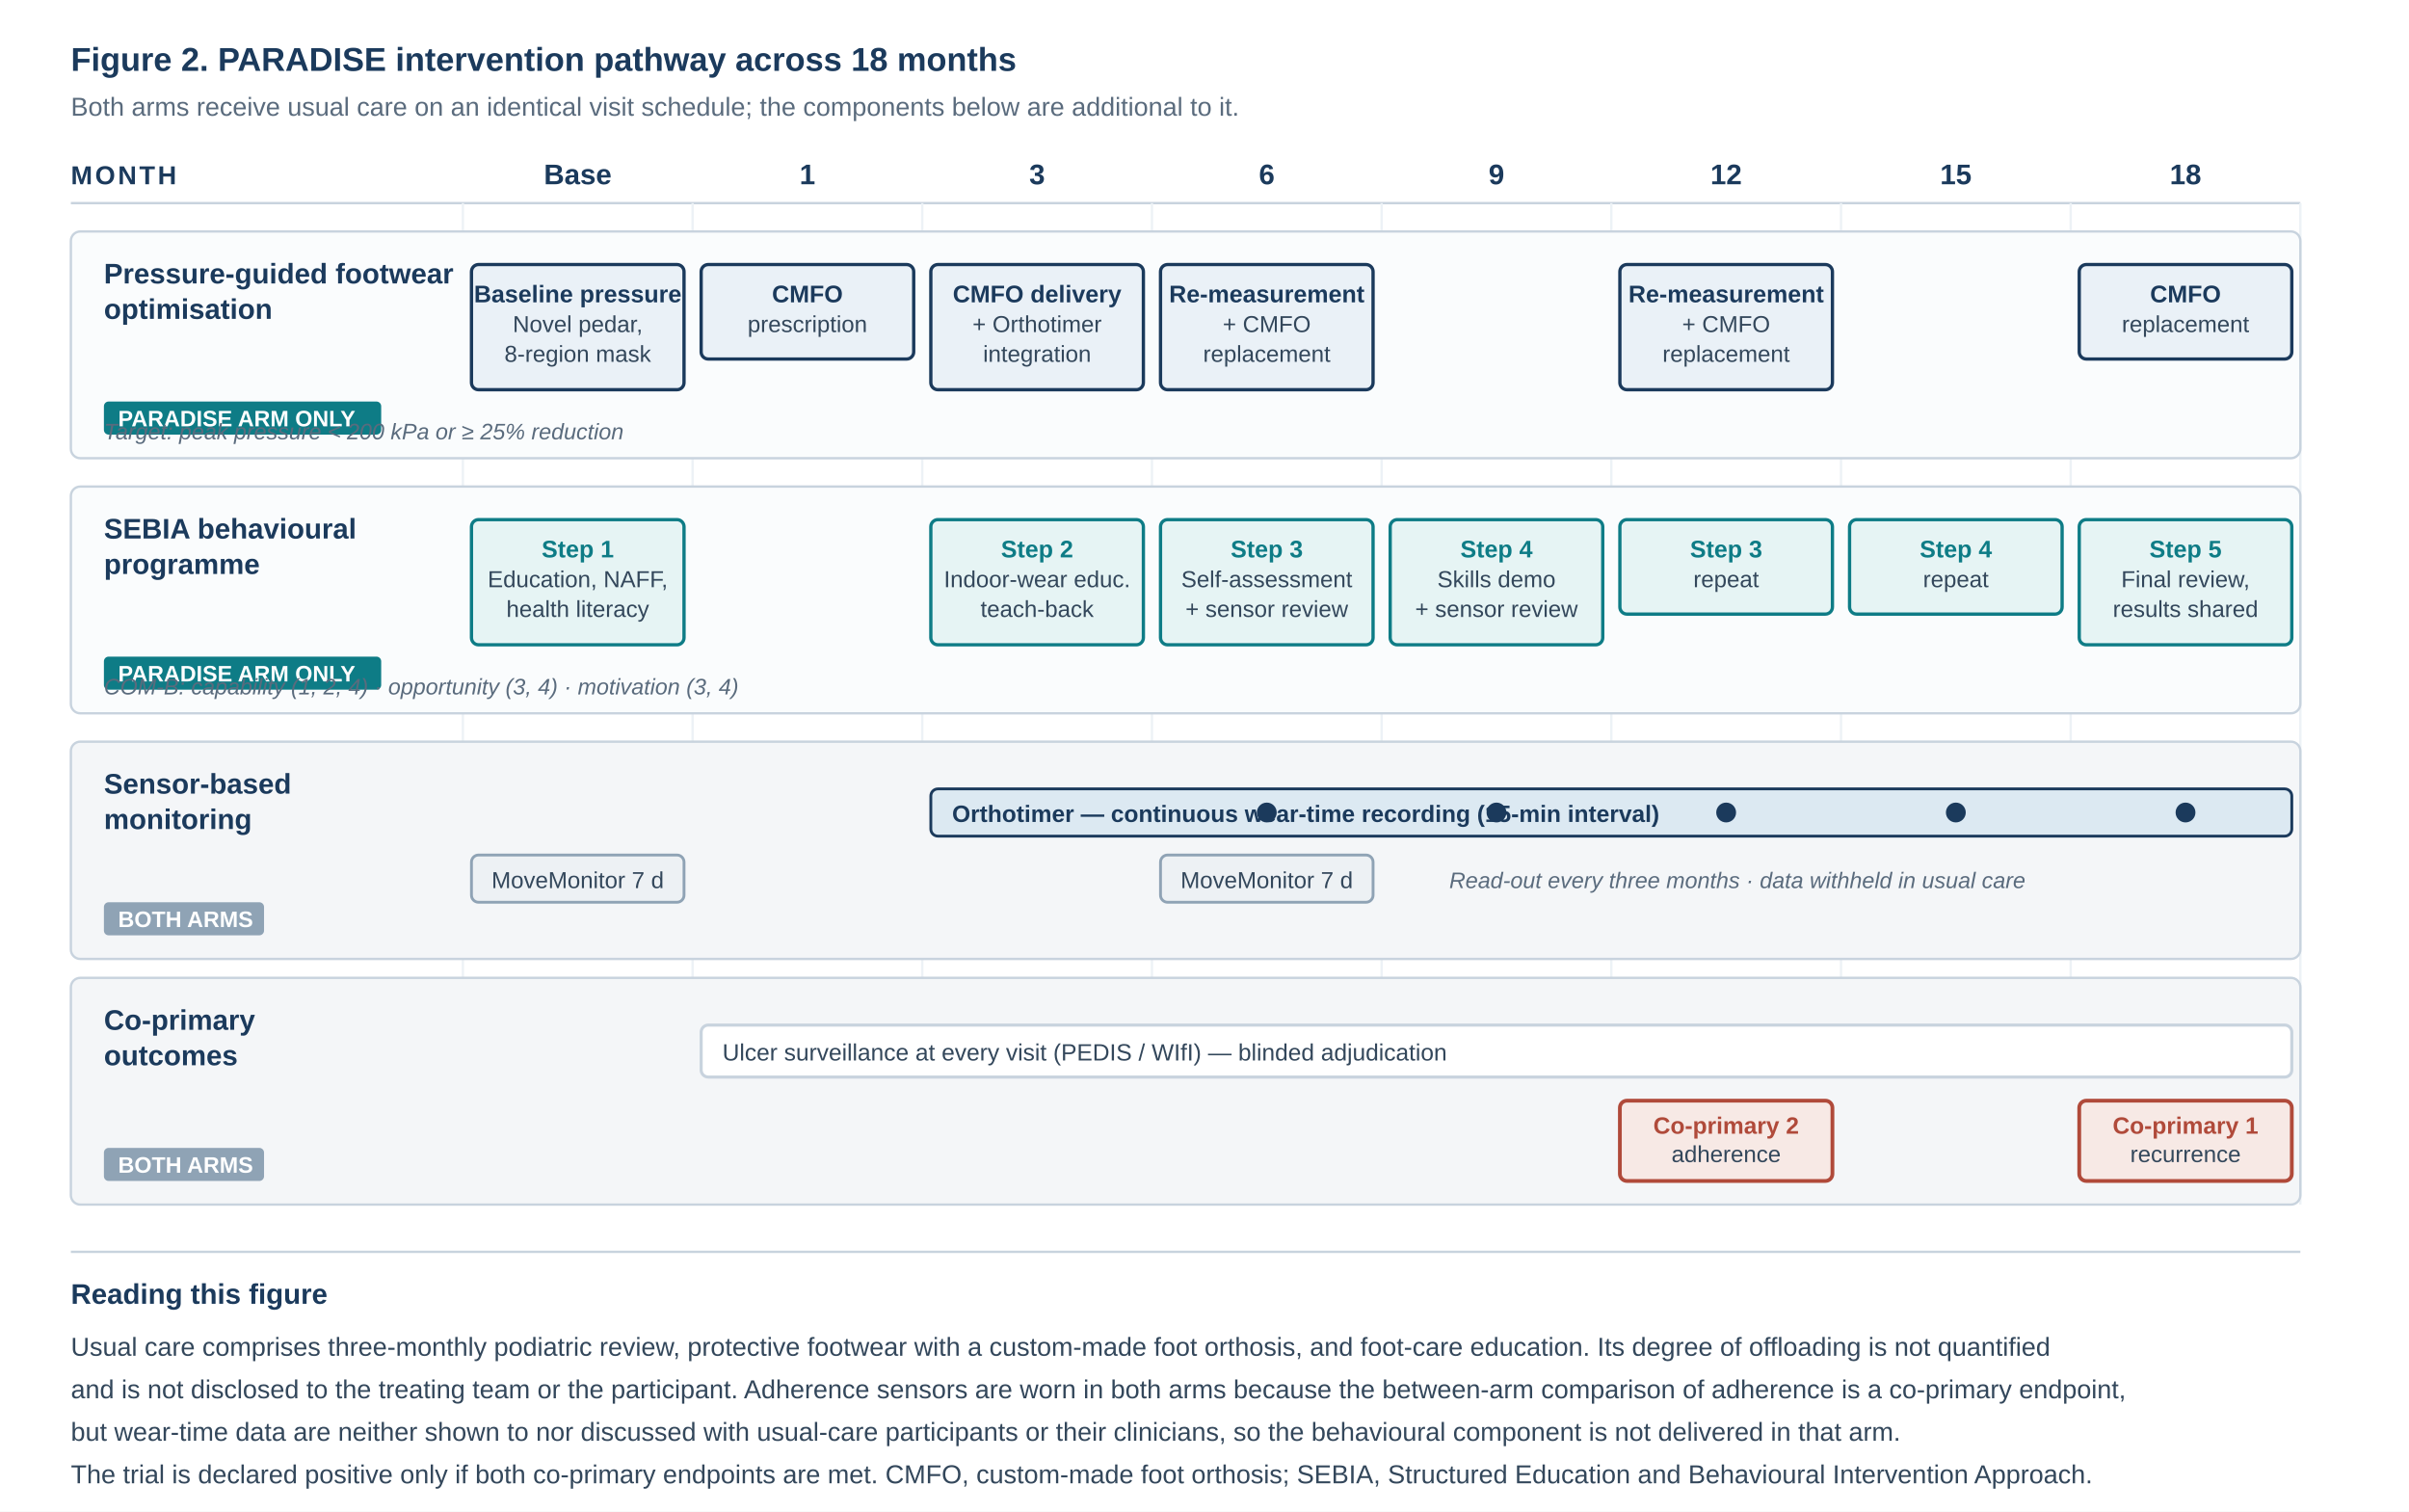
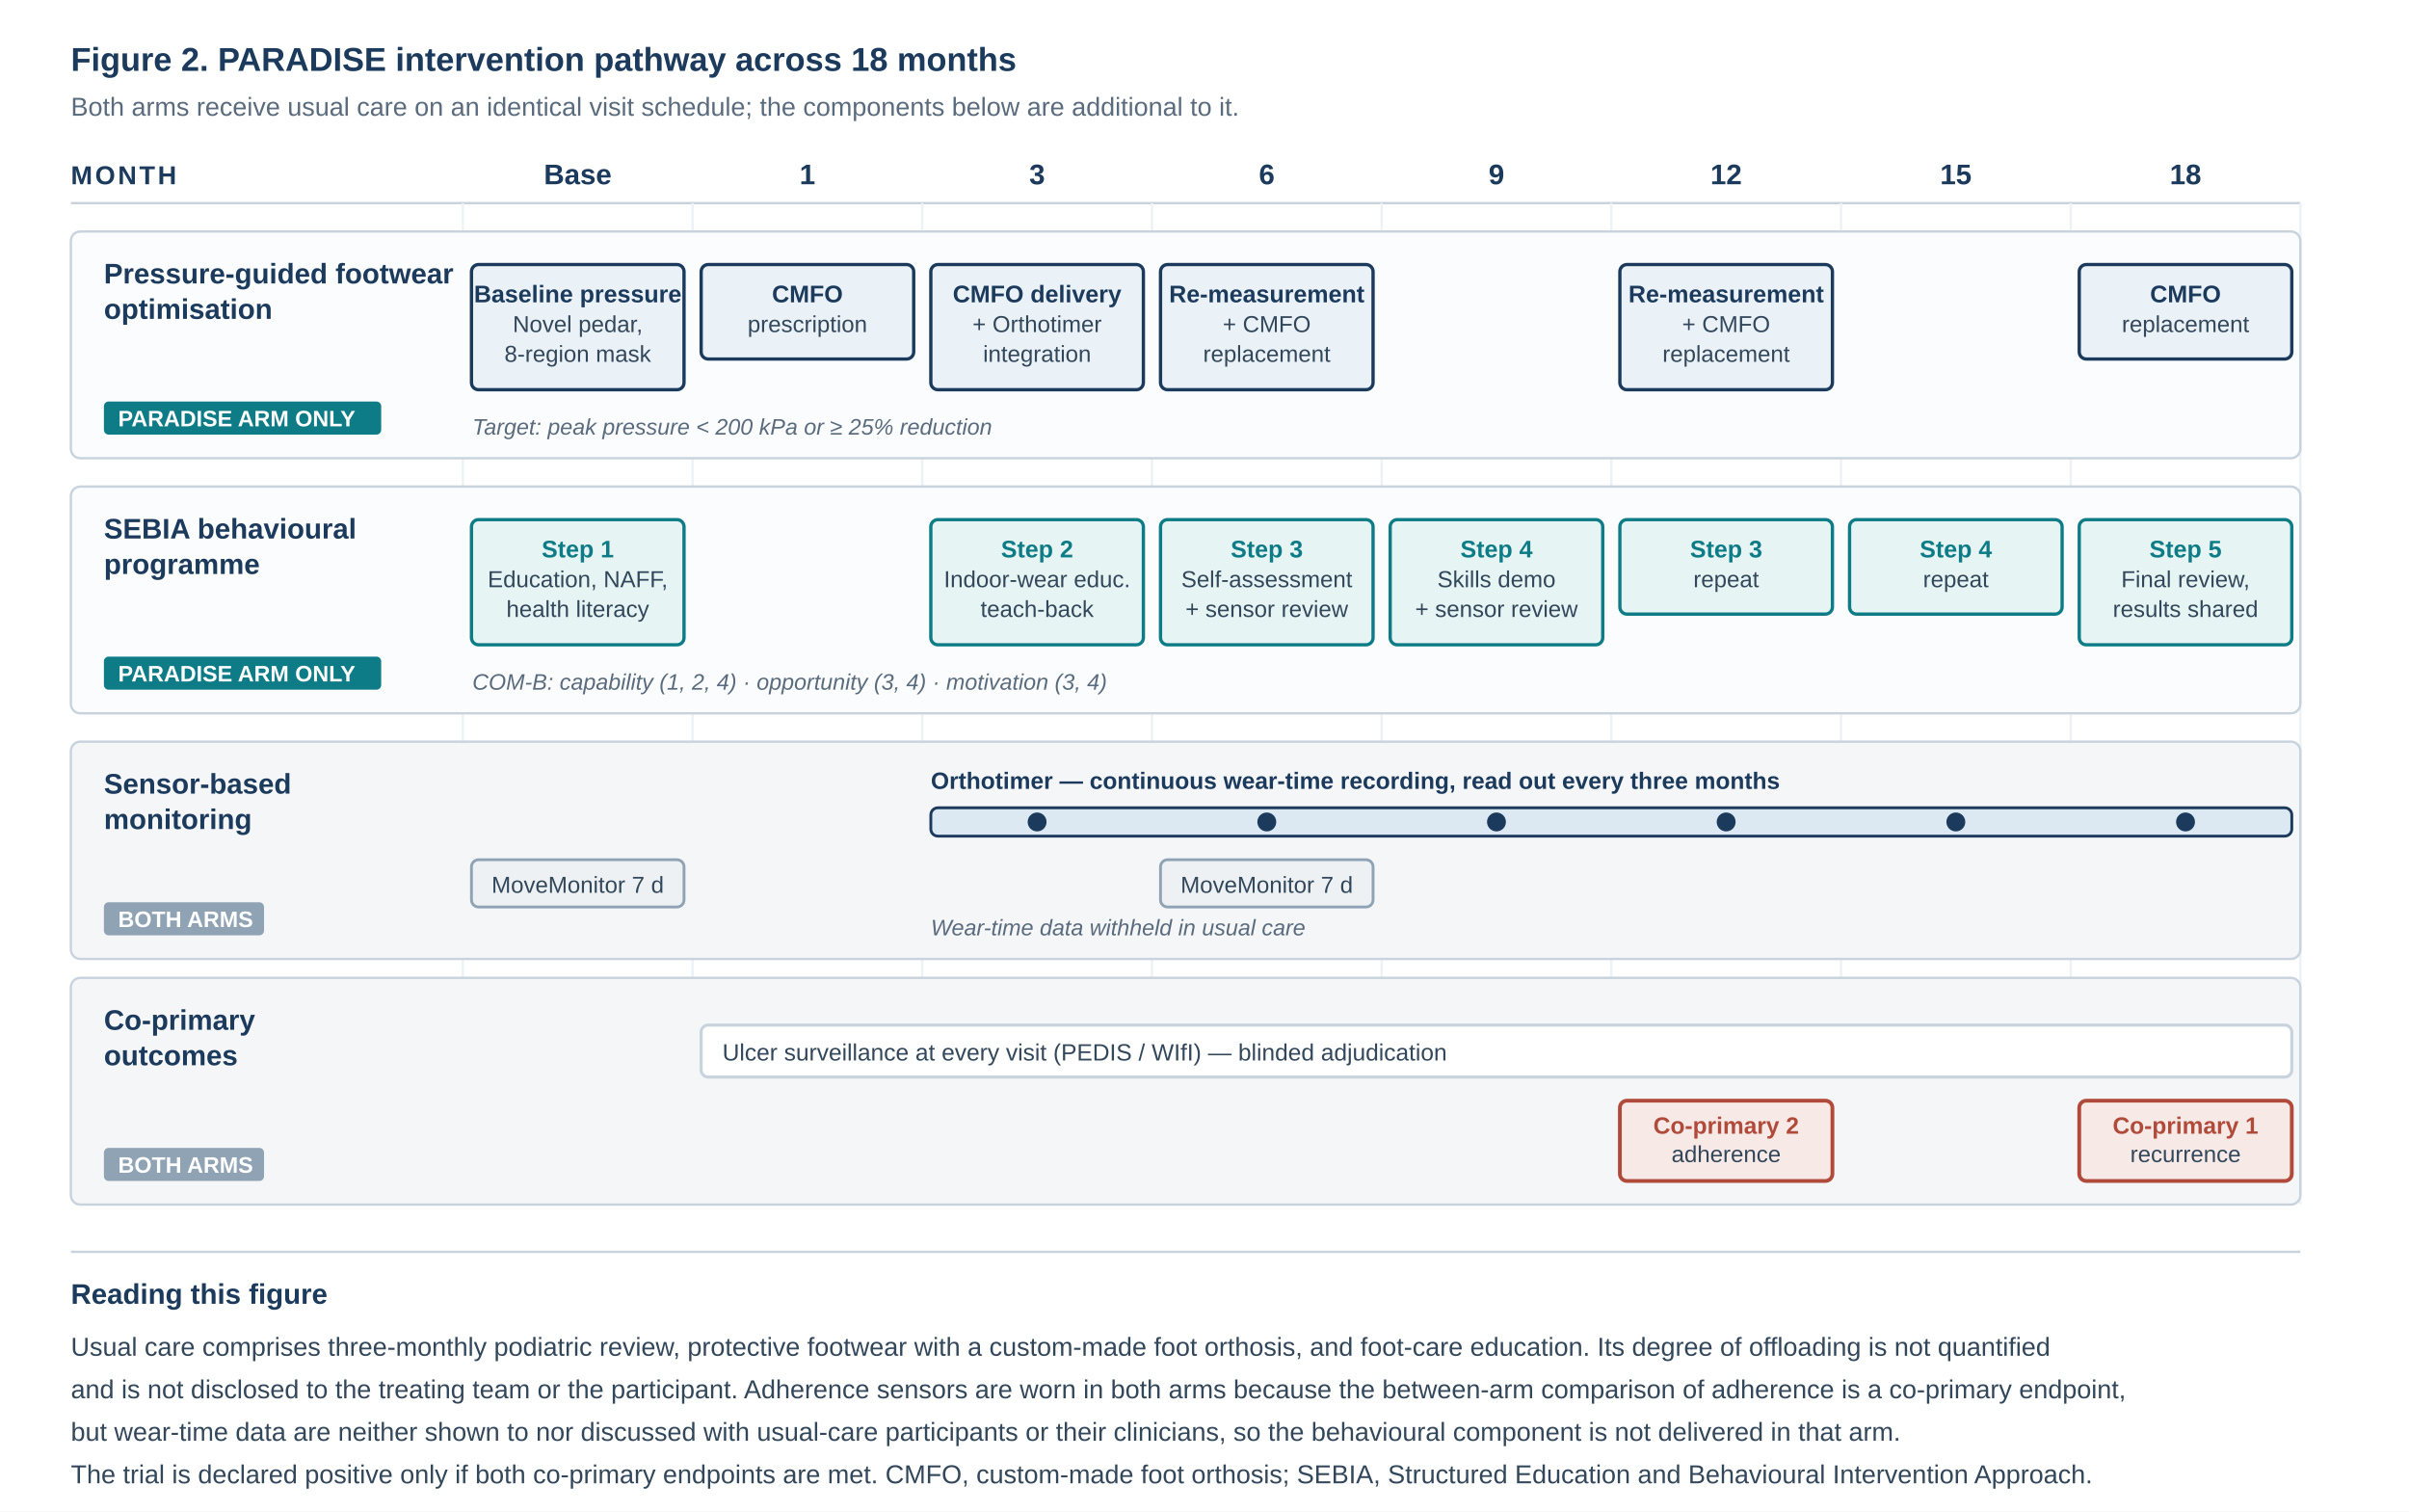
<svg xmlns="http://www.w3.org/2000/svg" viewBox="0 0 1020 640" width="1020" height="640" font-family="Arial, Helvetica, sans-serif">
  <defs>
    <marker id="ar" markerWidth="9" markerHeight="9" refX="8" refY="3" orient="auto">
      <path d="M0,0 L0,6 L8,3 z" fill="#1B3A5C" />
    </marker>
    <marker id="arT" markerWidth="9" markerHeight="9" refX="8" refY="3" orient="auto">
      <path d="M0,0 L0,6 L8,3 z" fill="#0E7C86" />
    </marker>
  </defs>
  <rect width="1020" height="640" fill="#FFFFFF" />
  <text x="30" y="30" font-size="14" fill="#1B3A5C" font-weight="bold">Figure 2. PARADISE intervention pathway across 18 months</text>
  <text x="30" y="49" font-size="11" fill="#5A6B7D">Both arms receive usual care on an identical visit schedule; the components below are additional to it.</text>
  <text x="30" y="78" font-size="11" fill="#1B3A5C" font-weight="bold" letter-spacing="1.1">MONTH</text>
  <text x="244.625" y="78" font-size="12" fill="#1B3A5C" font-weight="bold" text-anchor="middle">Base</text>
  <text x="341.875" y="78" font-size="12" fill="#1B3A5C" font-weight="bold" text-anchor="middle">1</text>
  <text x="439.125" y="78" font-size="12" fill="#1B3A5C" font-weight="bold" text-anchor="middle">3</text>
  <text x="536.375" y="78" font-size="12" fill="#1B3A5C" font-weight="bold" text-anchor="middle">6</text>
  <text x="633.625" y="78" font-size="12" fill="#1B3A5C" font-weight="bold" text-anchor="middle">9</text>
  <text x="730.875" y="78" font-size="12" fill="#1B3A5C" font-weight="bold" text-anchor="middle">12</text>
  <text x="828.125" y="78" font-size="12" fill="#1B3A5C" font-weight="bold" text-anchor="middle">15</text>
  <text x="925.375" y="78" font-size="12" fill="#1B3A5C" font-weight="bold" text-anchor="middle">18</text>
  <line x1="30" y1="86" x2="974" y2="86" stroke="#C8D3DE" stroke-width="1" />
  <line x1="196" y1="86" x2="196" y2="510" stroke="#EDF2F6" stroke-width="1" />
  <line x1="293.25" y1="86" x2="293.25" y2="510" stroke="#EDF2F6" stroke-width="1" />
  <line x1="390.5" y1="86" x2="390.5" y2="510" stroke="#EDF2F6" stroke-width="1" />
  <line x1="487.75" y1="86" x2="487.75" y2="510" stroke="#EDF2F6" stroke-width="1" />
  <line x1="585" y1="86" x2="585" y2="510" stroke="#EDF2F6" stroke-width="1" />
  <line x1="682.25" y1="86" x2="682.25" y2="510" stroke="#EDF2F6" stroke-width="1" />
  <line x1="779.5" y1="86" x2="779.5" y2="510" stroke="#EDF2F6" stroke-width="1" />
  <line x1="876.75" y1="86" x2="876.75" y2="510" stroke="#EDF2F6" stroke-width="1" />
  <line x1="974" y1="86" x2="974" y2="510" stroke="#EDF2F6" stroke-width="1" />
  <rect x="30" y="98" width="944" height="96" rx="4" fill="#FAFCFD" stroke="#C8D3DE" stroke-width="1" />
  <text x="44" y="120" font-size="12" fill="#1B3A5C" font-weight="bold">Pressure-guided footwear</text>
  <text x="44" y="135" font-size="12" fill="#1B3A5C" font-weight="bold">optimisation</text>
  <rect x="44" y="170" width="117.4" height="14" rx="2" fill="#0E7C86" />
  <text x="50" y="180.5" font-size="9.5" fill="#FFFFFF" font-weight="bold">PARADISE ARM ONLY</text>
  <rect x="199.625" y="112" width="90" height="53" rx="3" fill="#EAF1F7" stroke="#1B3A5C" stroke-width="1.4" />
  <text x="244.625" y="128" font-size="10.2" fill="#1B3A5C" font-weight="bold" text-anchor="middle">Baseline pressure</text>
  <text x="244.625" y="140.6" font-size="9.8" fill="#33475B" text-anchor="middle">Novel pedar,</text>
  <text x="244.625" y="153.2" font-size="9.8" fill="#33475B" text-anchor="middle">8-region mask</text>
  <rect x="296.875" y="112" width="90" height="40" rx="3" fill="#EAF1F7" stroke="#1B3A5C" stroke-width="1.4" />
  <text x="341.875" y="128" font-size="10.2" fill="#1B3A5C" font-weight="bold" text-anchor="middle">CMFO</text>
  <text x="341.875" y="140.6" font-size="9.8" fill="#33475B" text-anchor="middle">prescription</text>
  <rect x="394.125" y="112" width="90" height="53" rx="3" fill="#EAF1F7" stroke="#1B3A5C" stroke-width="1.4" />
  <text x="439.125" y="128" font-size="10.2" fill="#1B3A5C" font-weight="bold" text-anchor="middle">CMFO delivery</text>
  <text x="439.125" y="140.6" font-size="9.8" fill="#33475B" text-anchor="middle">+ Orthotimer</text>
  <text x="439.125" y="153.2" font-size="9.8" fill="#33475B" text-anchor="middle">integration</text>
  <rect x="491.375" y="112" width="90" height="53" rx="3" fill="#EAF1F7" stroke="#1B3A5C" stroke-width="1.4" />
  <text x="536.375" y="128" font-size="10.2" fill="#1B3A5C" font-weight="bold" text-anchor="middle">Re-measurement</text>
  <text x="536.375" y="140.6" font-size="9.8" fill="#33475B" text-anchor="middle">+ CMFO</text>
  <text x="536.375" y="153.2" font-size="9.8" fill="#33475B" text-anchor="middle">replacement</text>
  <rect x="685.875" y="112" width="90" height="53" rx="3" fill="#EAF1F7" stroke="#1B3A5C" stroke-width="1.4" />
  <text x="730.875" y="128" font-size="10.2" fill="#1B3A5C" font-weight="bold" text-anchor="middle">Re-measurement</text>
  <text x="730.875" y="140.6" font-size="9.8" fill="#33475B" text-anchor="middle">+ CMFO</text>
  <text x="730.875" y="153.2" font-size="9.8" fill="#33475B" text-anchor="middle">replacement</text>
  <rect x="880.375" y="112" width="90" height="40" rx="3" fill="#EAF1F7" stroke="#1B3A5C" stroke-width="1.4" />
  <text x="925.375" y="128" font-size="10.2" fill="#1B3A5C" font-weight="bold" text-anchor="middle">CMFO</text>
  <text x="925.375" y="140.6" font-size="9.8" fill="#33475B" text-anchor="middle">replacement</text>
-   <text x="44" y="186" font-size="9.5" fill="#5A6B7D" font-style="italic">Target: peak pressure &lt; 200 kPa or ≥ 25% reduction</text>
+   <text x="200" y="184" font-size="9.5" fill="#5A6B7D" font-style="italic">Target: peak pressure &lt; 200 kPa or ≥ 25% reduction</text>
  <rect x="30" y="206" width="944" height="96" rx="4" fill="#FAFCFD" stroke="#C8D3DE" stroke-width="1" />
  <text x="44" y="228" font-size="12" fill="#1B3A5C" font-weight="bold">SEBIA behavioural</text>
  <text x="44" y="243" font-size="12" fill="#1B3A5C" font-weight="bold">programme</text>
  <rect x="44" y="278" width="117.4" height="14" rx="2" fill="#0E7C86" />
  <text x="50" y="288.5" font-size="9.5" fill="#FFFFFF" font-weight="bold">PARADISE ARM ONLY</text>
  <rect x="199.625" y="220" width="90" height="53" rx="3" fill="#E6F4F4" stroke="#0E7C86" stroke-width="1.4" />
  <text x="244.625" y="236" font-size="10.2" fill="#0E7C86" font-weight="bold" text-anchor="middle">Step 1</text>
  <text x="244.625" y="248.6" font-size="9.8" fill="#33475B" text-anchor="middle">Education, NAFF,</text>
  <text x="244.625" y="261.2" font-size="9.8" fill="#33475B" text-anchor="middle">health literacy</text>
  <rect x="394.125" y="220" width="90" height="53" rx="3" fill="#E6F4F4" stroke="#0E7C86" stroke-width="1.4" />
  <text x="439.125" y="236" font-size="10.2" fill="#0E7C86" font-weight="bold" text-anchor="middle">Step 2</text>
  <text x="439.125" y="248.6" font-size="9.8" fill="#33475B" text-anchor="middle">Indoor-wear educ.</text>
  <text x="439.125" y="261.2" font-size="9.8" fill="#33475B" text-anchor="middle">teach-back</text>
  <rect x="491.375" y="220" width="90" height="53" rx="3" fill="#E6F4F4" stroke="#0E7C86" stroke-width="1.4" />
  <text x="536.375" y="236" font-size="10.2" fill="#0E7C86" font-weight="bold" text-anchor="middle">Step 3</text>
  <text x="536.375" y="248.6" font-size="9.8" fill="#33475B" text-anchor="middle">Self-assessment</text>
  <text x="536.375" y="261.2" font-size="9.8" fill="#33475B" text-anchor="middle">+ sensor review</text>
  <rect x="588.625" y="220" width="90" height="53" rx="3" fill="#E6F4F4" stroke="#0E7C86" stroke-width="1.4" />
  <text x="633.625" y="236" font-size="10.2" fill="#0E7C86" font-weight="bold" text-anchor="middle">Step 4</text>
  <text x="633.625" y="248.6" font-size="9.8" fill="#33475B" text-anchor="middle">Skills demo</text>
  <text x="633.625" y="261.2" font-size="9.8" fill="#33475B" text-anchor="middle">+ sensor review</text>
  <rect x="685.875" y="220" width="90" height="40" rx="3" fill="#E6F4F4" stroke="#0E7C86" stroke-width="1.4" />
  <text x="730.875" y="236" font-size="10.2" fill="#0E7C86" font-weight="bold" text-anchor="middle">Step 3</text>
  <text x="730.875" y="248.6" font-size="9.8" fill="#33475B" text-anchor="middle">repeat</text>
  <rect x="783.125" y="220" width="90" height="40" rx="3" fill="#E6F4F4" stroke="#0E7C86" stroke-width="1.4" />
  <text x="828.125" y="236" font-size="10.2" fill="#0E7C86" font-weight="bold" text-anchor="middle">Step 4</text>
  <text x="828.125" y="248.6" font-size="9.8" fill="#33475B" text-anchor="middle">repeat</text>
  <rect x="880.375" y="220" width="90" height="53" rx="3" fill="#E6F4F4" stroke="#0E7C86" stroke-width="1.4" />
  <text x="925.375" y="236" font-size="10.2" fill="#0E7C86" font-weight="bold" text-anchor="middle">Step 5</text>
  <text x="925.375" y="248.6" font-size="9.8" fill="#33475B" text-anchor="middle">Final review,</text>
  <text x="925.375" y="261.2" font-size="9.8" fill="#33475B" text-anchor="middle">results shared</text>
-   <text x="44" y="294" font-size="9.5" fill="#5A6B7D" font-style="italic">COM-B: capability (1, 2, 4) · opportunity (3, 4) · motivation (3, 4)</text>
+   <text x="200" y="292" font-size="9.5" fill="#5A6B7D" font-style="italic">COM-B: capability (1, 2, 4) · opportunity (3, 4) · motivation (3, 4)</text>
  <rect x="30" y="314" width="944" height="92" rx="4" fill="#F4F6F8" stroke="#C8D3DE" stroke-width="1" />
  <text x="44" y="336" font-size="12" fill="#1B3A5C" font-weight="bold">Sensor-based</text>
  <text x="44" y="351" font-size="12" fill="#1B3A5C" font-weight="bold">monitoring</text>
  <rect x="44" y="382" width="67.8" height="14" rx="2" fill="#8FA3B5" />
  <text x="50" y="392.5" font-size="9.5" fill="#FFFFFF" font-weight="bold">BOTH ARMS</text>
-   <rect x="394.125" y="334" width="576.25" height="20" rx="3" fill="#DCE9F2" stroke="#1B3A5C" stroke-width="1.2" />
-   <text x="403.125" y="348" font-size="10" fill="#1B3A5C" font-weight="bold">Orthotimer — continuous wear-time recording (15-min interval)</text>
-   <circle cx="536.375" cy="344" r="4.2" fill="#1B3A5C" />
-   <circle cx="633.625" cy="344" r="4.2" fill="#1B3A5C" />
-   <circle cx="730.875" cy="344" r="4.2" fill="#1B3A5C" />
-   <circle cx="828.125" cy="344" r="4.2" fill="#1B3A5C" />
-   <circle cx="925.375" cy="344" r="4.2" fill="#1B3A5C" />
-   <rect x="199.625" y="362" width="90" height="20" rx="3" fill="#EDF1F4" stroke="#8FA3B5" stroke-width="1.2" />
-   <text x="244.625" y="376" font-size="9.8" fill="#33475B" text-anchor="middle">MoveMonitor 7 d</text>
-   <rect x="491.375" y="362" width="90" height="20" rx="3" fill="#EDF1F4" stroke="#8FA3B5" stroke-width="1.2" />
-   <text x="536.375" y="376" font-size="9.8" fill="#33475B" text-anchor="middle">MoveMonitor 7 d</text>
-   <text x="613.625" y="376" font-size="9.5" fill="#5A6B7D" font-style="italic">Read-out every three months · data withheld in usual care</text>
+   <text x="394.125" y="334" font-size="10" fill="#1B3A5C" font-weight="bold">Orthotimer — continuous wear-time recording, read out every three months</text>
+   <rect x="394.125" y="342" width="576.25" height="12" rx="3" fill="#DCE9F2" stroke="#1B3A5C" stroke-width="1.2" />
+   <circle cx="439.125" cy="348" r="4" fill="#1B3A5C" />
+   <circle cx="536.375" cy="348" r="4" fill="#1B3A5C" />
+   <circle cx="633.625" cy="348" r="4" fill="#1B3A5C" />
+   <circle cx="730.875" cy="348" r="4" fill="#1B3A5C" />
+   <circle cx="828.125" cy="348" r="4" fill="#1B3A5C" />
+   <circle cx="925.375" cy="348" r="4" fill="#1B3A5C" />
+   <rect x="199.625" y="364" width="90" height="20" rx="3" fill="#EDF1F4" stroke="#8FA3B5" stroke-width="1.2" />
+   <text x="244.625" y="378" font-size="9.8" fill="#33475B" text-anchor="middle">MoveMonitor 7 d</text>
+   <rect x="491.375" y="364" width="90" height="20" rx="3" fill="#EDF1F4" stroke="#8FA3B5" stroke-width="1.2" />
+   <text x="536.375" y="378" font-size="9.8" fill="#33475B" text-anchor="middle">MoveMonitor 7 d</text>
+   <text x="394.125" y="396" font-size="9.5" fill="#5A6B7D" font-style="italic">Wear-time data withheld in usual care</text>
  <rect x="30" y="414" width="944" height="96" rx="4" fill="#F4F6F8" stroke="#C8D3DE" stroke-width="1" />
  <text x="44" y="436" font-size="12" fill="#1B3A5C" font-weight="bold">Co-primary</text>
  <text x="44" y="451" font-size="12" fill="#1B3A5C" font-weight="bold">outcomes</text>
  <rect x="44" y="486" width="67.8" height="14" rx="2" fill="#8FA3B5" />
  <text x="50" y="496.5" font-size="9.5" fill="#FFFFFF" font-weight="bold">BOTH ARMS</text>
  <rect x="296.875" y="434" width="673.5" height="22" rx="3" fill="#FFFFFF" stroke="#C8D3DE" stroke-width="1.3" />
  <text x="305.875" y="449" font-size="10" fill="#33475B">Ulcer surveillance at every visit (PEDIS / WIfI) — blinded adjudication</text>
  <rect x="685.875" y="466" width="90" height="34" rx="3" fill="#F7E9E5" stroke="#B04A3A" stroke-width="1.6" />
  <text x="730.875" y="480" font-size="10" fill="#B04A3A" font-weight="bold" text-anchor="middle">Co-primary 2</text>
  <text x="730.875" y="492" font-size="9.8" fill="#33475B" text-anchor="middle">adherence</text>
  <rect x="880.375" y="466" width="90" height="34" rx="3" fill="#F7E9E5" stroke="#B04A3A" stroke-width="1.6" />
  <text x="925.375" y="480" font-size="10" fill="#B04A3A" font-weight="bold" text-anchor="middle">Co-primary 1</text>
  <text x="925.375" y="492" font-size="9.8" fill="#33475B" text-anchor="middle">recurrence</text>
  <line x1="30" y1="530" x2="974" y2="530" stroke="#C8D3DE" stroke-width="1" />
  <text x="30" y="552" font-size="12" fill="#1B3A5C" font-weight="bold">Reading this figure</text>
  <text x="30" y="574" font-size="11" fill="#33475B">Usual care comprises three-monthly podiatric review, protective footwear with a custom-made foot orthosis, and foot-care education. Its degree of offloading is not quantified</text>
  <text x="30" y="592" font-size="11" fill="#33475B">and is not disclosed to the treating team or the participant. Adherence sensors are worn in both arms because the between-arm comparison of adherence is a co-primary endpoint,</text>
  <text x="30" y="610" font-size="11" fill="#33475B">but wear-time data are neither shown to nor discussed with usual-care participants or their clinicians, so the behavioural component is not delivered in that arm.</text>
  <text x="30" y="628" font-size="11" fill="#33475B">The trial is declared positive only if both co-primary endpoints are met. CMFO, custom-made foot orthosis; SEBIA, Structured Education and Behavioural Intervention Approach.</text>
</svg>
